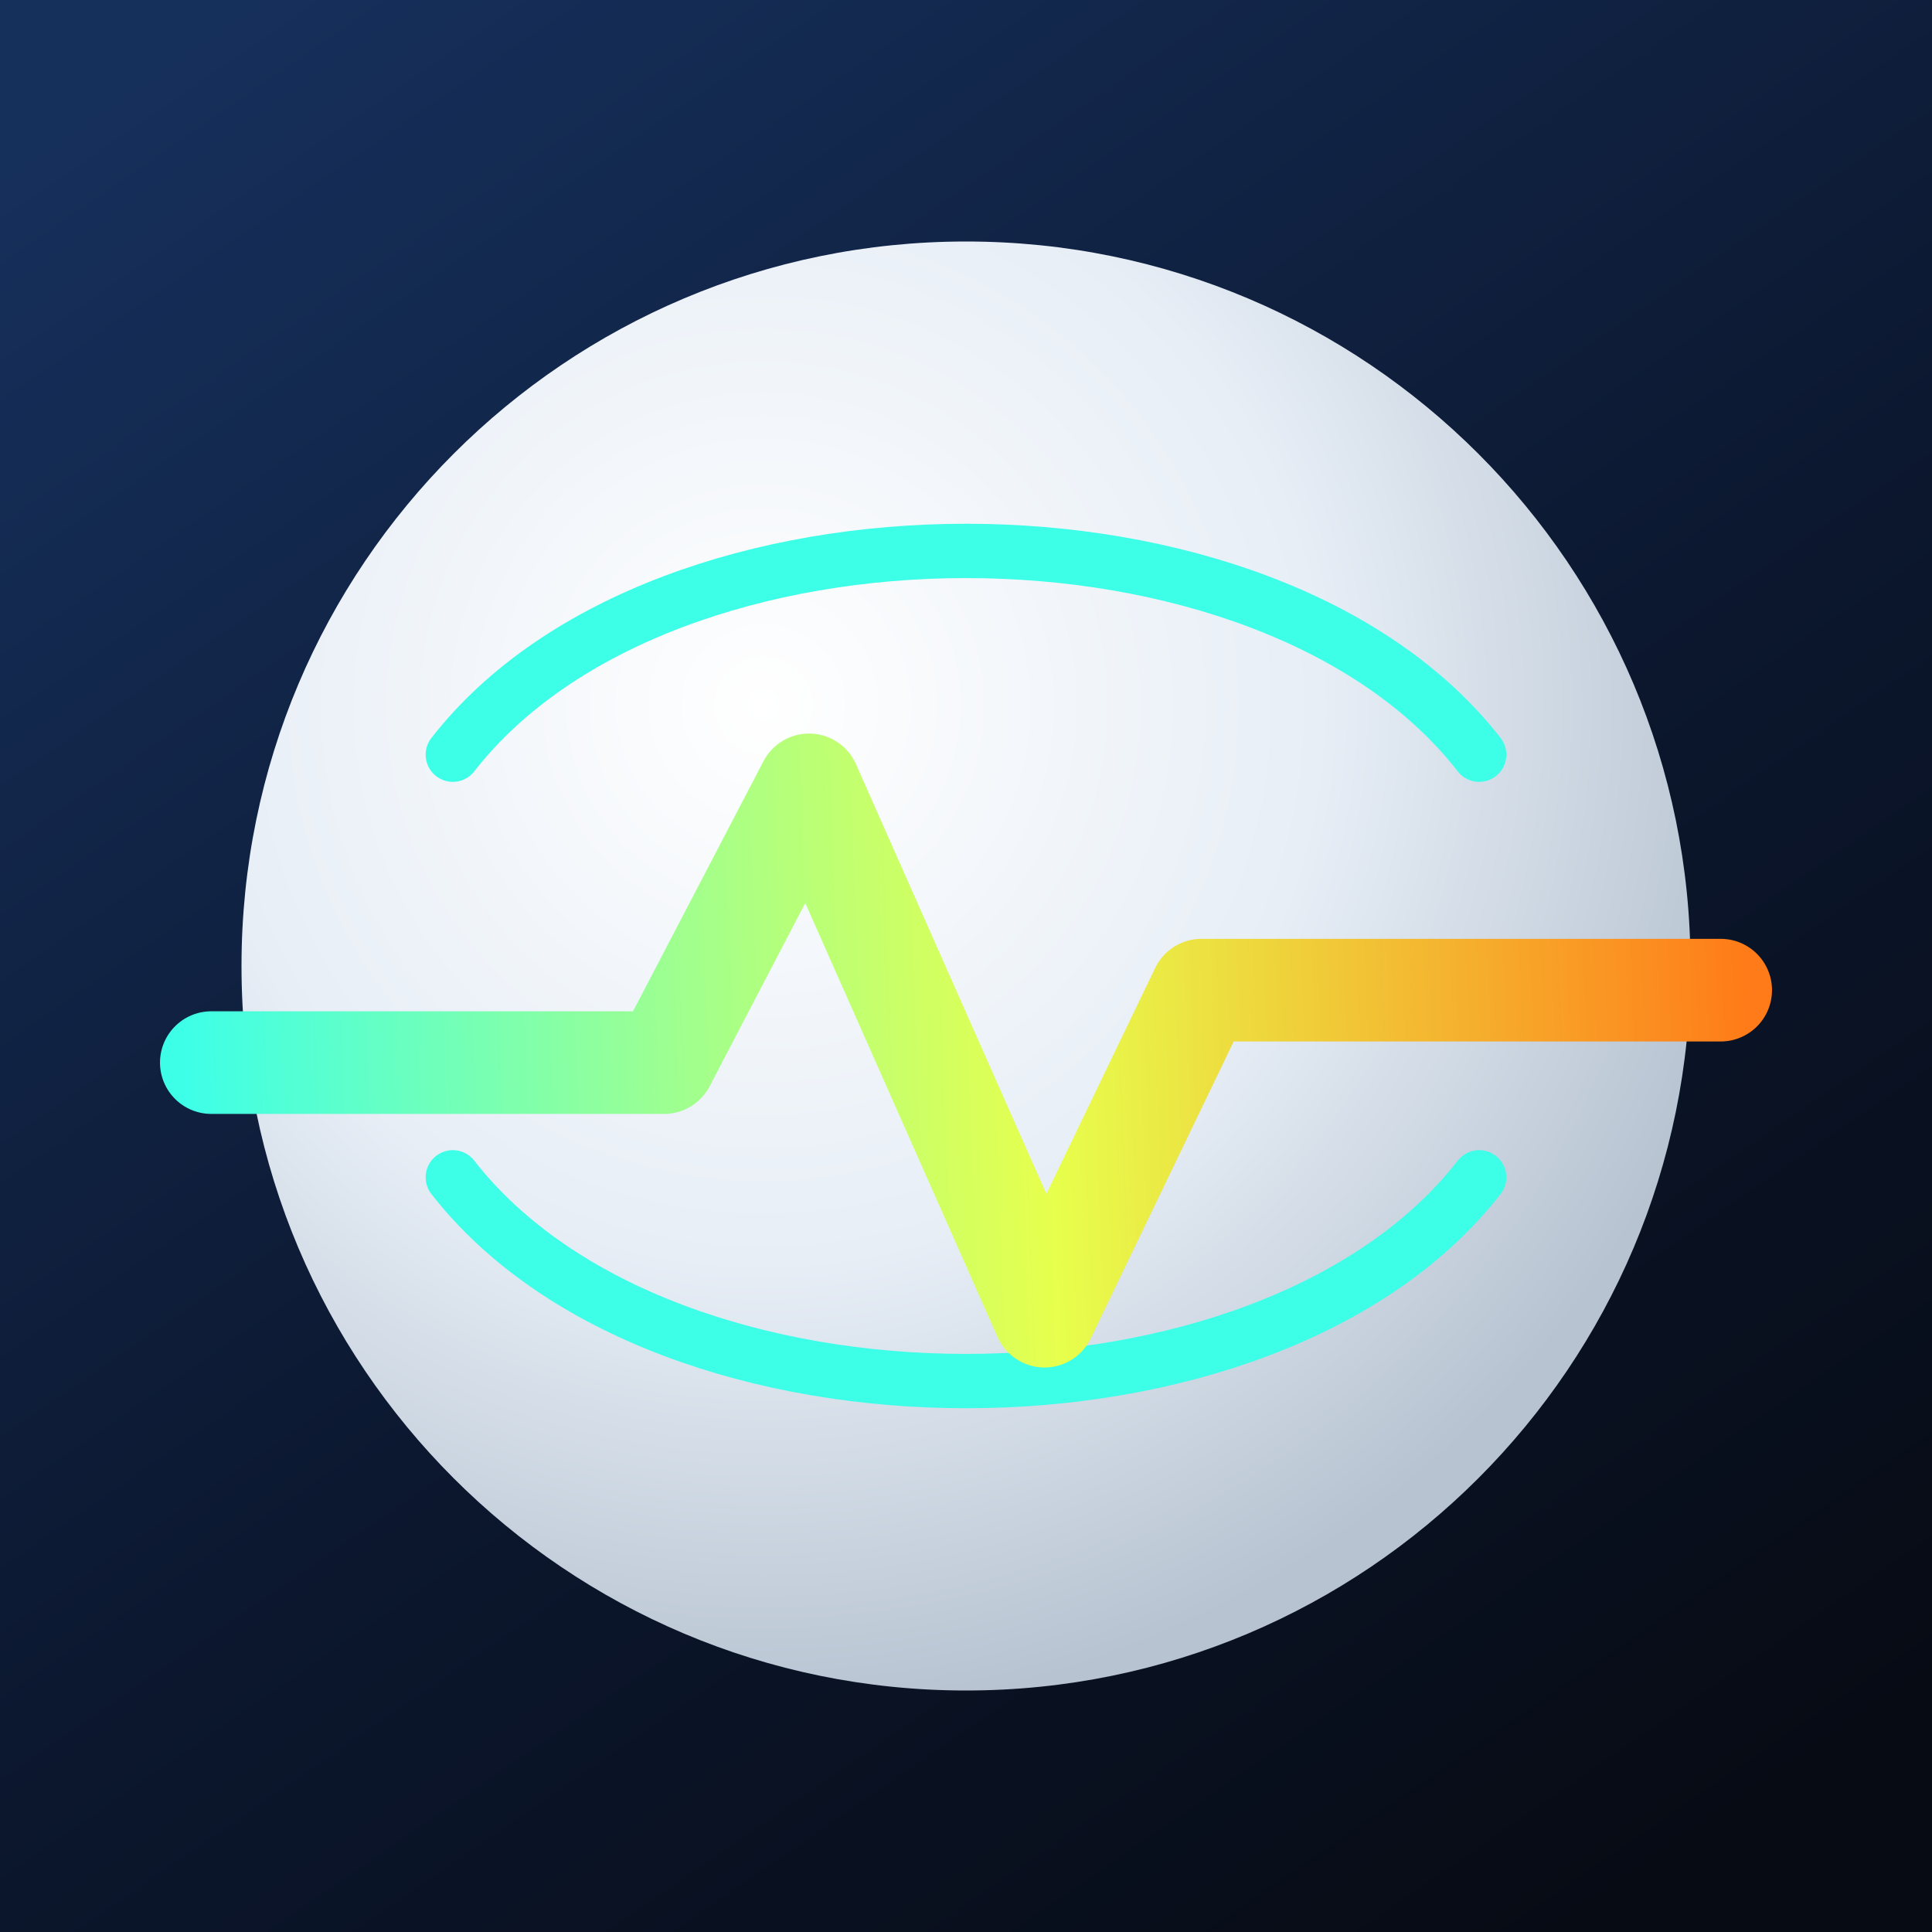
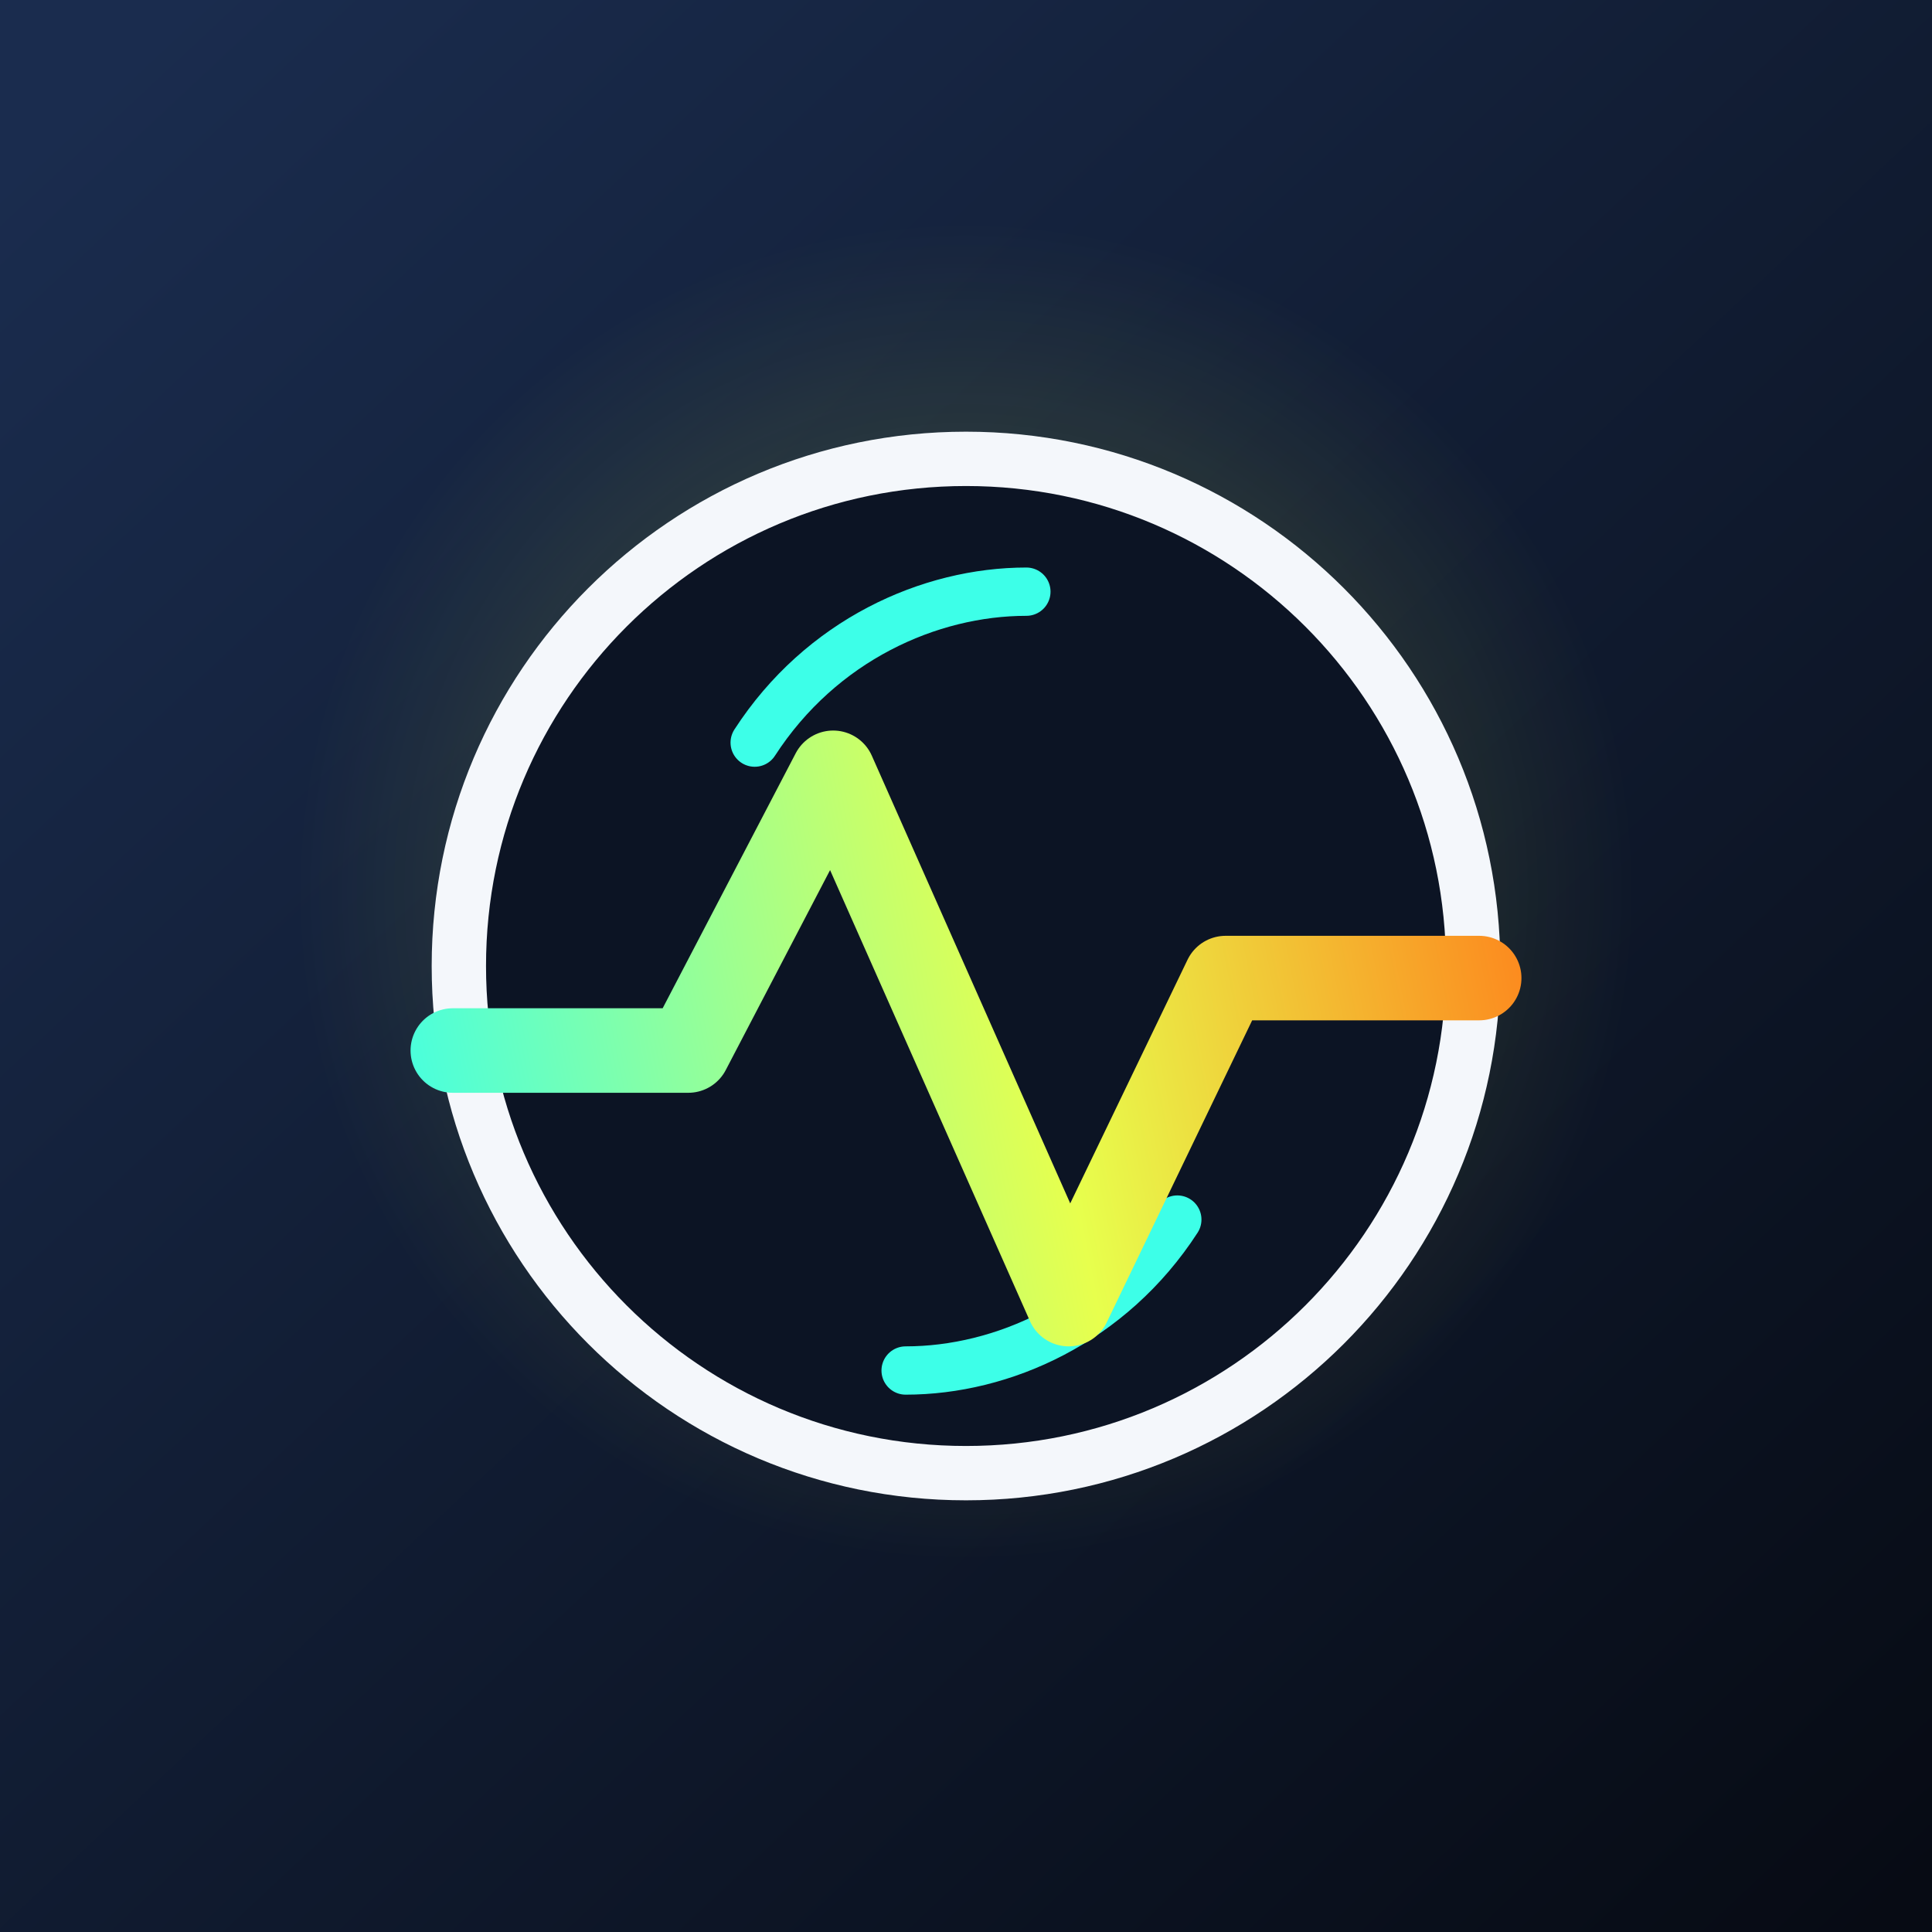
<svg xmlns="http://www.w3.org/2000/svg" viewBox="0 0 640 640" role="img" aria-label="LiveLine Pro bot">
  <defs>
-     <linearGradient id="bg" x1="80" y1="0" x2="520" y2="640" gradientUnits="userSpaceOnUse">
-       <stop stop-color="#16305C" />
-       <stop offset="0.55" stop-color="#0C1830" />
+     <linearGradient id="bg" x1="40" y1="20" x2="620" y2="640" gradientUnits="userSpaceOnUse">
+       <stop stop-color="#1A2C4E" />
      <stop offset="1" stop-color="#070B14" />
    </linearGradient>
-     <radialGradient id="glow" cx="50%" cy="48%" r="42%">
+     <radialGradient id="glow" cx="0.5" cy="0.45" r="0.45">
      <stop stop-color="#E7FF4D" stop-opacity="0.28" />
      <stop offset="1" stop-color="#E7FF4D" stop-opacity="0" />
    </radialGradient>
-     <radialGradient id="ball" cx="36%" cy="32%" r="70%">
-       <stop offset="0%" stop-color="#FFFFFF" />
-       <stop offset="55%" stop-color="#E7EEF6" />
-       <stop offset="100%" stop-color="#B7C3D1" />
-     </radialGradient>
-     <linearGradient id="pulse" x1="60" y1="340" x2="580" y2="320" gradientUnits="userSpaceOnUse">
+     <linearGradient id="pulse" x1="120" y1="360" x2="520" y2="280" gradientUnits="userSpaceOnUse">
      <stop stop-color="#3DFFE8" />
      <stop offset="0.55" stop-color="#E7FF4D" />
      <stop offset="1" stop-color="#FF7A18" />
    </linearGradient>
-     <clipPath id="ballclip">
-       <circle cx="320" cy="320" r="232" />
-     </clipPath>
  </defs>
  <rect width="640" height="640" fill="url(#bg)" />
-   <circle cx="320" cy="320" r="220" fill="url(#glow)" />
-   <circle cx="320" cy="320" r="240" fill="url(#ball)" />
-   <g clip-path="url(#ballclip)" fill="none" stroke="#3DFFE8" stroke-width="18" stroke-linecap="round">
-     <path d="M150 250c70-90 270-90 340 0" />
-     <path d="M150 390c70 90 270 90 340 0" />
-   </g>
-   <path d="M70 352h150l48-92 78 176 52-108h172" fill="none" stroke="url(#pulse)" stroke-width="34" stroke-linecap="round" stroke-linejoin="round" />
+   <circle cx="320" cy="320" r="250" fill="url(#glow)" />
+   <circle cx="320" cy="320" r="168" fill="#0C1424" stroke="#F4F7FB" stroke-width="18" />
+   <path d="M250 246c22-34 58-50 90-50M390 404c-22 34-58 50-90 50" fill="none" stroke="#3DFFE8" stroke-width="16" stroke-linecap="round" />
+   <path d="M150 348h78l48-92 78 176 52-108h84" fill="none" stroke="url(#pulse)" stroke-width="28" stroke-linecap="round" stroke-linejoin="round" />
</svg>
